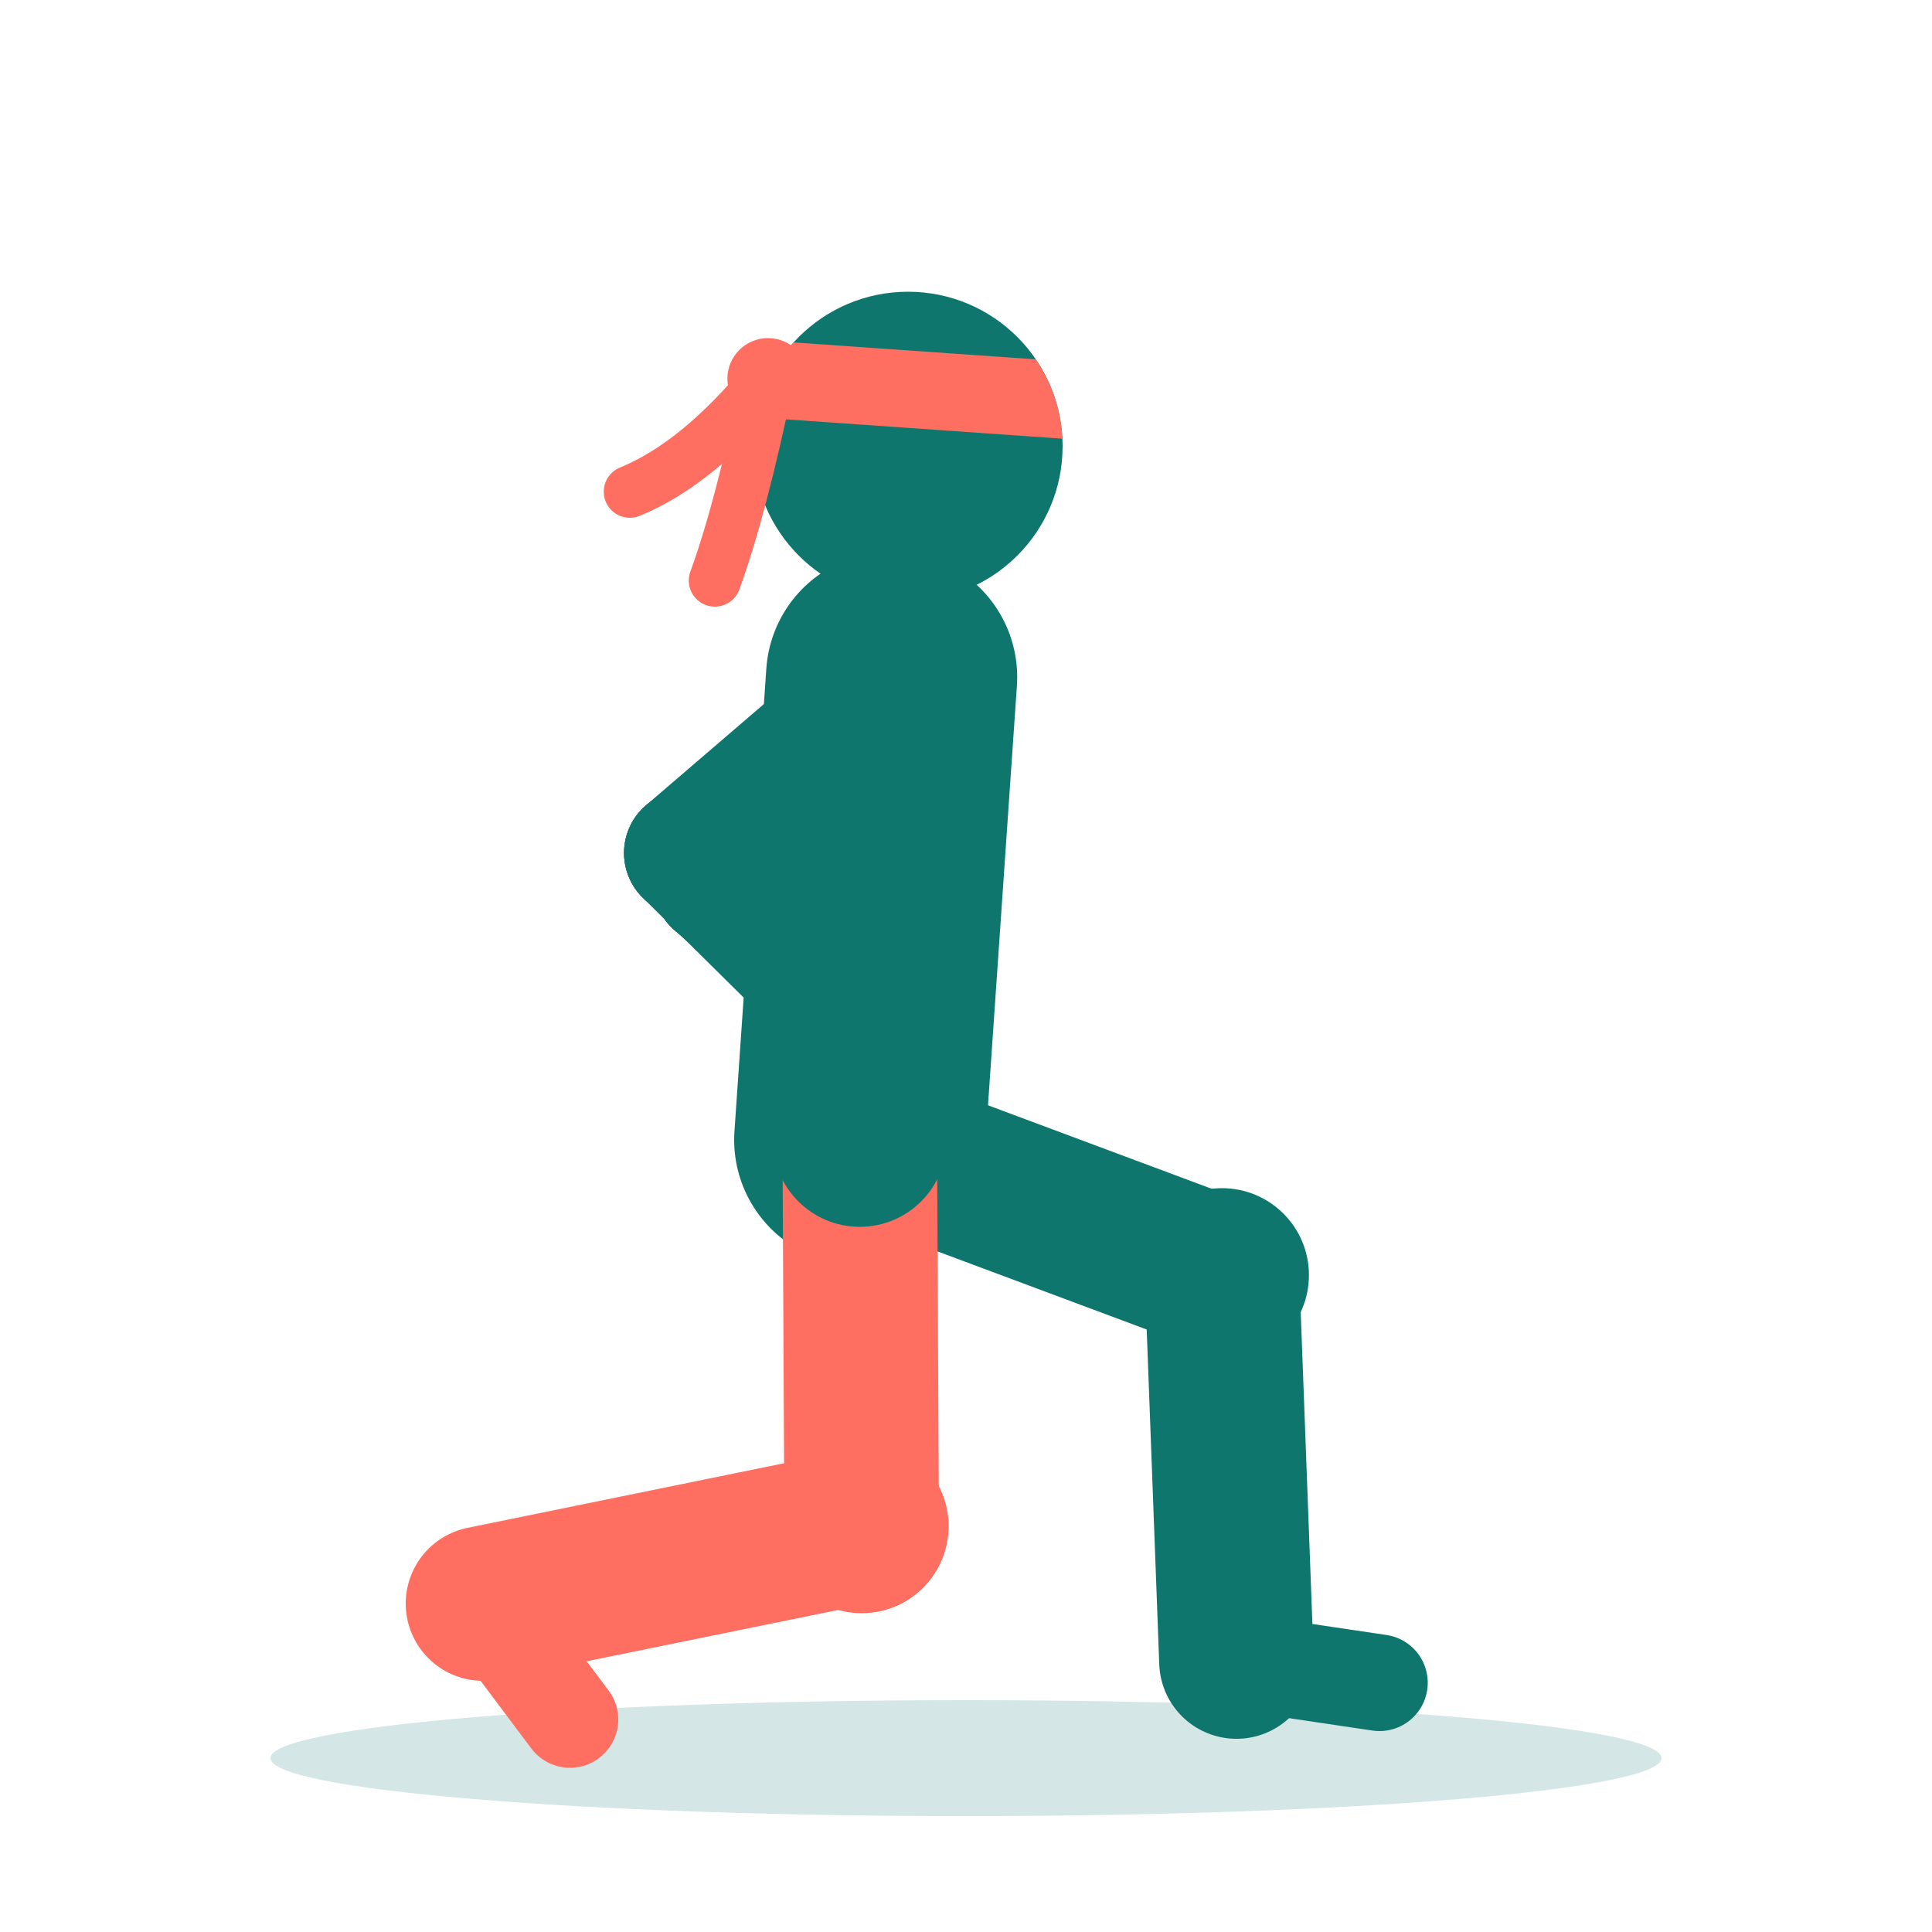
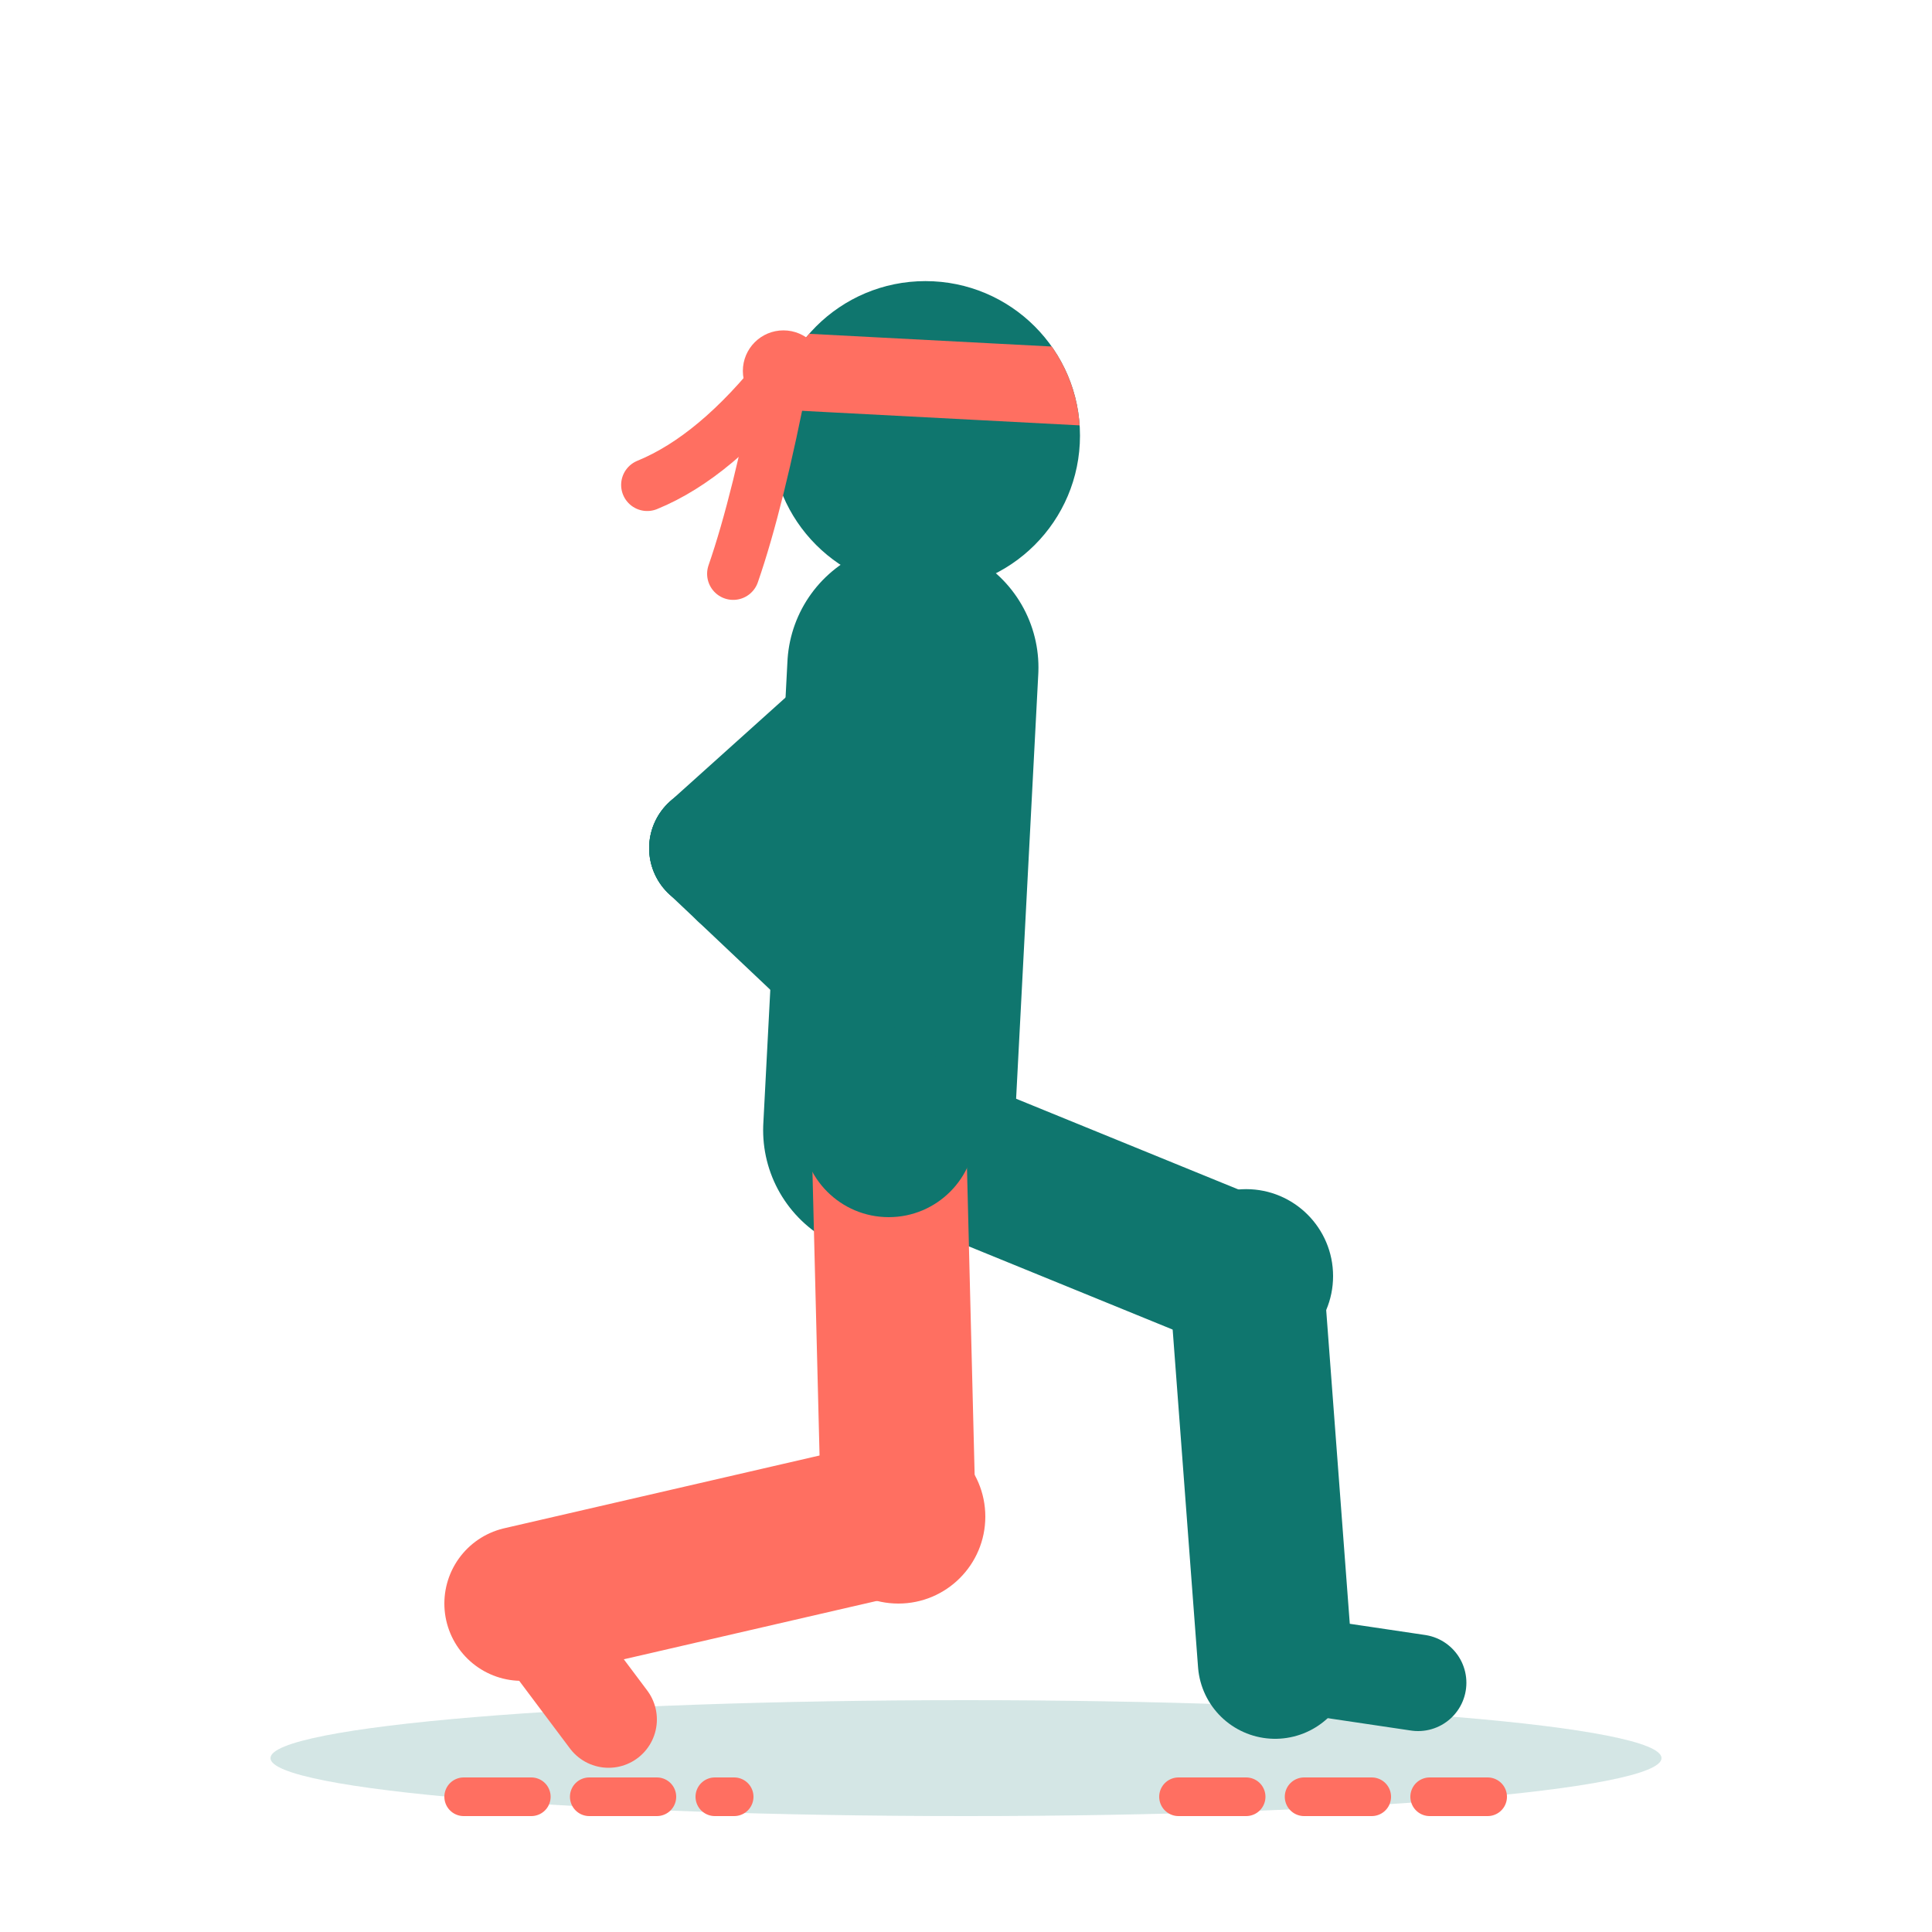
<svg xmlns="http://www.w3.org/2000/svg" viewBox="0 0 200 200" width="200" height="200">
  <ellipse cx="100" cy="182" rx="72" ry="6" fill="#0F766E" opacity="0.18" />
  <g>
-     <line x1="89.0" y1="118.0" x2="126.5" y2="132.0" stroke="#0F766E" stroke-width="16" stroke-linecap="round" />
-     <line x1="126.5" y1="132.0" x2="128.0" y2="172.0" stroke="#0F766E" stroke-width="16" stroke-linecap="round" />
-     <line x1="128.0" y1="172.0" x2="142.8" y2="174.2" stroke="#0F766E" stroke-width="10" stroke-linecap="round" />
-     <circle cx="126.5" cy="132.0" r="9" fill="#0F766E" />
-     <line x1="92.3" y1="70.1" x2="71.1" y2="88.3" stroke="#0F766E" stroke-width="13" stroke-linecap="round" />
-     <line x1="71.1" y1="88.3" x2="91.0" y2="108.0" stroke="#0F766E" stroke-width="13" stroke-linecap="round" />
-     <circle cx="71.1" cy="88.3" r="6.5" fill="#0F766E" />
-     <circle cx="91.0" cy="108.0" r="6" fill="#0F766E" />
-     <line x1="89.0" y1="118.0" x2="92.3" y2="70.1" stroke="#0F766E" stroke-width="26" stroke-linecap="round" />
-     <circle cx="94.0" cy="46.2" r="16" fill="#0F766E" />
-     <line x1="89.0" y1="118.0" x2="89.2" y2="158.0" stroke="#FF6F61" stroke-width="16" stroke-linecap="round" />
-     <line x1="89.2" y1="158.0" x2="50.0" y2="166.0" stroke="#FF6F61" stroke-width="16" stroke-linecap="round" />
-     <line x1="50.0" y1="166.0" x2="59.0" y2="178.0" stroke="#FF6F61" stroke-width="10" stroke-linecap="round" />
-     <circle cx="89.2" cy="158.0" r="9" fill="#FF6F61" />
-     <line x1="92.3" y1="70.1" x2="74.1" y2="91.4" stroke="#0F766E" stroke-width="13" stroke-linecap="round" />
-     <line x1="74.1" y1="91.4" x2="95.0" y2="110.0" stroke="#0F766E" stroke-width="13" stroke-linecap="round" />
-     <circle cx="74.1" cy="91.4" r="6.5" fill="#0F766E" />
-     <circle cx="95.0" cy="110.0" r="6" fill="#0F766E" />
-     <circle cx="89.0" cy="118.0" r="9" fill="#0F766E" />
+     <line x1="92.0" y1="117.0" x2="129.0" y2="132.1" stroke="#0F766E" stroke-width="16" stroke-linecap="round" />
+     <line x1="129.0" y1="132.1" x2="132.0" y2="172.0" stroke="#0F766E" stroke-width="16" stroke-linecap="round" />
+     <line x1="132.0" y1="172.0" x2="146.8" y2="174.2" stroke="#0F766E" stroke-width="10" stroke-linecap="round" />
+     <circle cx="129.0" cy="132.1" r="9" fill="#0F766E" />
+     <line x1="94.5" y1="69.1" x2="73.7" y2="87.8" stroke="#0F766E" stroke-width="13" stroke-linecap="round" />
+     <line x1="73.7" y1="87.8" x2="94.0" y2="107.0" stroke="#0F766E" stroke-width="13" stroke-linecap="round" />
+     <circle cx="73.7" cy="87.8" r="6.5" fill="#0F766E" />
+     <circle cx="94.0" cy="107.0" r="6" fill="#0F766E" />
+     <line x1="92.0" y1="117.0" x2="94.5" y2="69.1" stroke="#0F766E" stroke-width="26" stroke-linecap="round" />
+     <circle cx="95.8" cy="45.1" r="16" fill="#0F766E" />
+     <line x1="92.0" y1="117.0" x2="93.0" y2="157.0" stroke="#FF6F61" stroke-width="16" stroke-linecap="round" />
+     <line x1="93.0" y1="157.0" x2="54.0" y2="166.0" stroke="#FF6F61" stroke-width="16" stroke-linecap="round" />
+     <line x1="54.0" y1="166.0" x2="63.0" y2="178.0" stroke="#FF6F61" stroke-width="10" stroke-linecap="round" />
+     <circle cx="93.0" cy="157.0" r="9" fill="#FF6F61" />
+     <line x1="94.5" y1="69.1" x2="76.8" y2="90.7" stroke="#0F766E" stroke-width="13" stroke-linecap="round" />
+     <line x1="76.8" y1="90.7" x2="98.0" y2="109.0" stroke="#0F766E" stroke-width="13" stroke-linecap="round" />
+     <circle cx="76.8" cy="90.7" r="6.5" fill="#0F766E" />
+     <circle cx="98.0" cy="109.0" r="6" fill="#0F766E" />
+     <circle cx="92.0" cy="117.0" r="9" fill="#0F766E" />
    <clipPath id="hb">
-       <circle cx="94.0" cy="46.2" r="16" />
+       <circle cx="95.8" cy="45.1" r="16" />
    </clipPath>
    <g clip-path="url(#hb)">
-       <rect x="77.0" y="36.3" width="34" height="8.0" fill="#FF6F61" transform="rotate(4.0 94.0 46.2)" />
+       <rect x="78.8" y="35.2" width="34" height="8.0" fill="#FF6F61" transform="rotate(3.0 95.8 45.1)" />
    </g>
-     <path d="M79.5,39.2 Q76.7,52.7 74.0,60.1" stroke="#FF6F61" stroke-width="5.4" stroke-linecap="round" fill="none" />
-     <path d="M79.5,39.2 Q72.3,48.0 65.2,50.9" stroke="#FF6F61" stroke-width="5.4" stroke-linecap="round" fill="none" />
-     <circle cx="79.5" cy="39.2" r="4.2" fill="#FF6F61" />
+     <path d="M81.1,38.4 Q78.5,51.9 75.9,59.4" stroke="#FF6F61" stroke-width="5.4" stroke-linecap="round" fill="none" />
+     <path d="M81.1,38.4 Q74.1,47.3 67.0,50.2" stroke="#FF6F61" stroke-width="5.4" stroke-linecap="round" fill="none" />
+     <circle cx="81.1" cy="38.4" r="4.2" fill="#FF6F61" />
+     <line x1="122.0" y1="186.0" x2="129.0" y2="186.0" stroke="#FF6F61" stroke-width="4" stroke-linecap="round" />
+     <line x1="135.0" y1="186.0" x2="142.0" y2="186.0" stroke="#FF6F61" stroke-width="4" stroke-linecap="round" />
+     <line x1="148.0" y1="186.0" x2="154.0" y2="186.0" stroke="#FF6F61" stroke-width="4" stroke-linecap="round" />
+     <line x1="48.0" y1="186.0" x2="55.0" y2="186.0" stroke="#FF6F61" stroke-width="4" stroke-linecap="round" />
+     <line x1="61.0" y1="186.0" x2="68.0" y2="186.0" stroke="#FF6F61" stroke-width="4" stroke-linecap="round" />
+     <line x1="74.0" y1="186.0" x2="76.0" y2="186.0" stroke="#FF6F61" stroke-width="4" stroke-linecap="round" />
  </g>
</svg>
